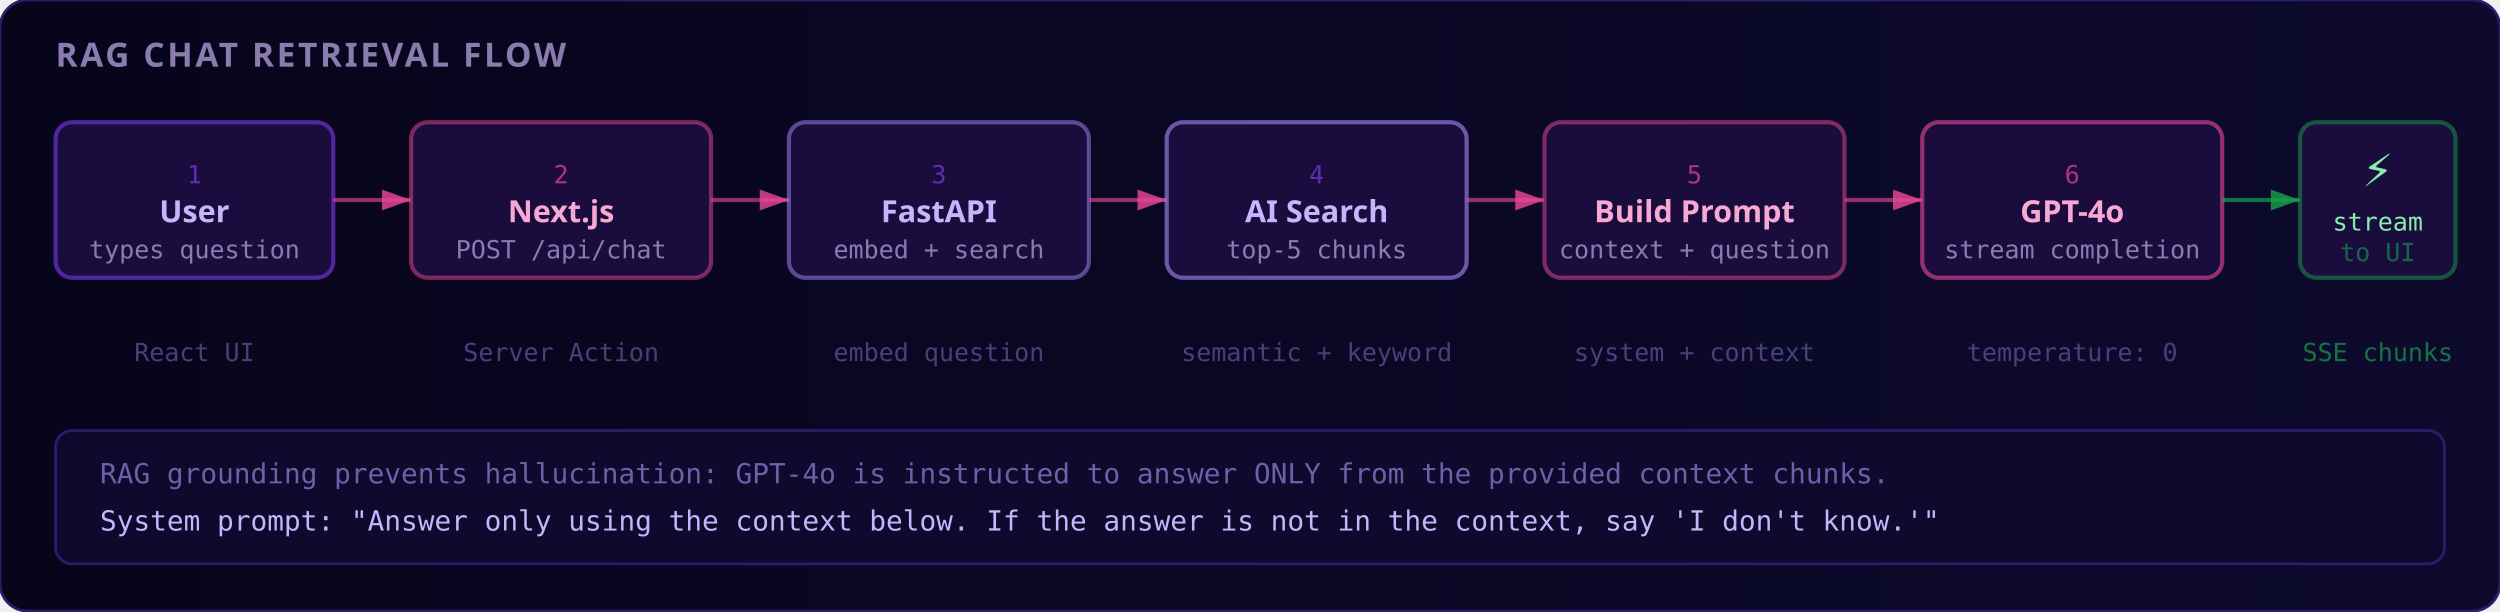
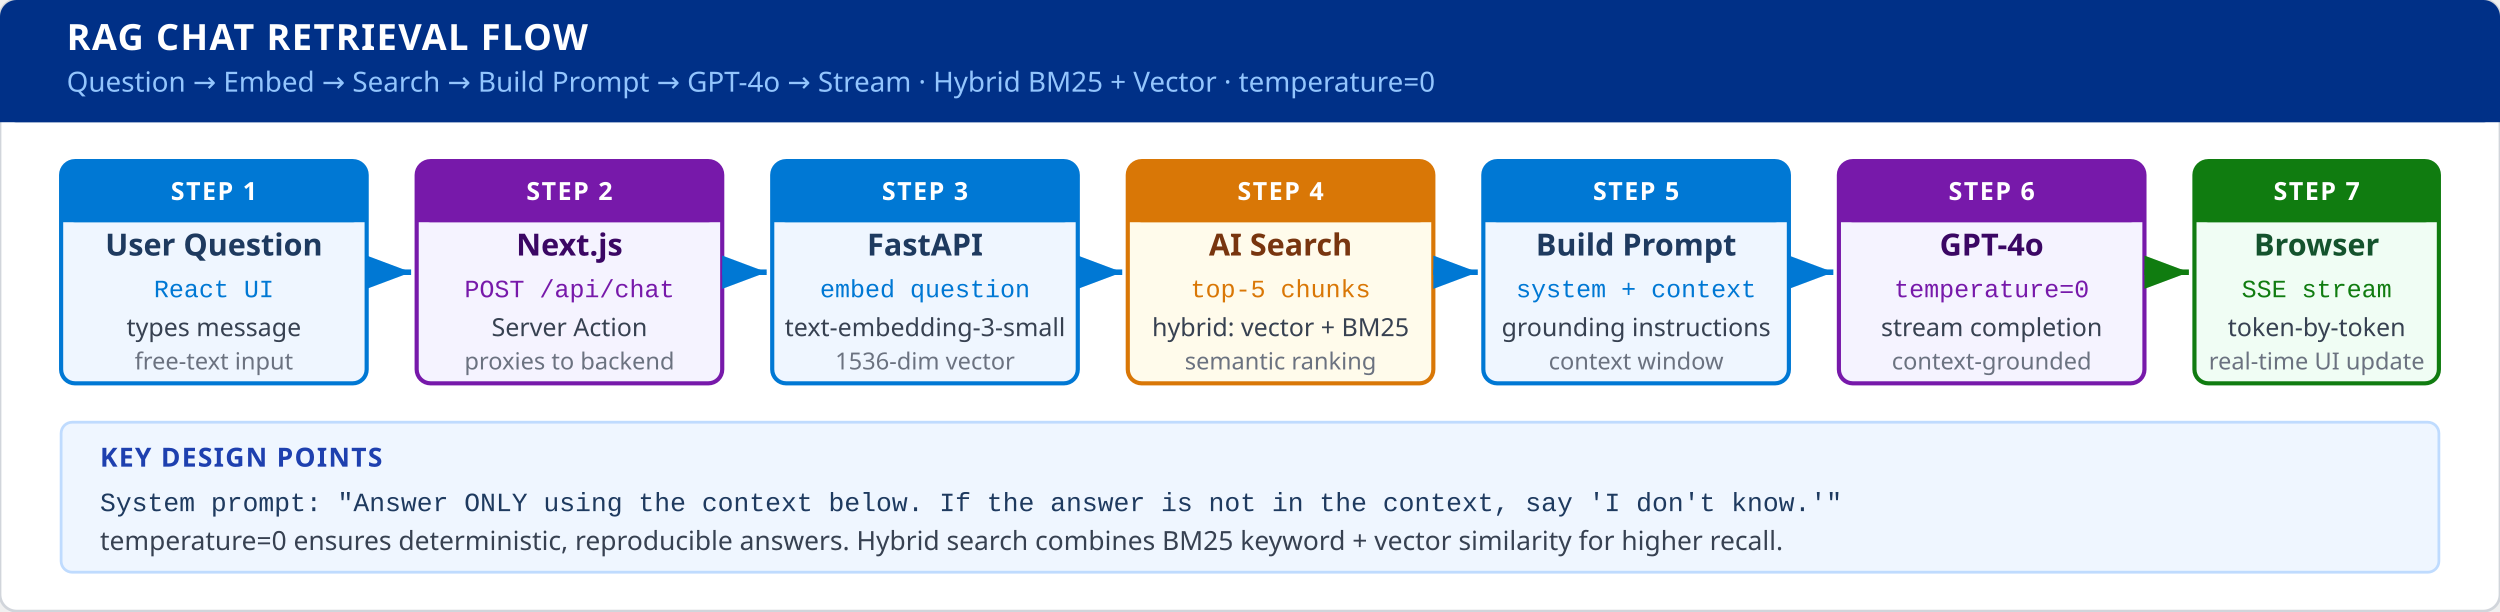
<svg xmlns="http://www.w3.org/2000/svg" width="900" height="220" viewBox="0 0 900 220">
  <defs>
-     <linearGradient id="bg" x1="0%" y1="0%" x2="100%" y2="0%">
-       <stop offset="0%" style="stop-color:#07051a" />
-       <stop offset="100%" style="stop-color:#0d0a2e" />
-     </linearGradient>
-     <marker id="arr" markerWidth="8" markerHeight="8" refX="7" refY="2.5" orient="auto">
-       <path d="M0,0 L0,5 L7,2.5 Z" fill="#ec4899" fill-opacity="0.8" />
+     <marker id="arr-blue" markerWidth="9" markerHeight="9" refX="8" refY="3" orient="auto">
+       <path d="M0,0 L0,6 L8,3 Z" fill="#0078D4" />
    </marker>
-     <marker id="arr-green" markerWidth="8" markerHeight="8" refX="7" refY="2.5" orient="auto">
-       <path d="M0,0 L0,5 L7,2.5 Z" fill="#16a34a" fill-opacity="0.8" />
+     <marker id="arr-green" markerWidth="9" markerHeight="9" refX="8" refY="3" orient="auto">
+       <path d="M0,0 L0,6 L8,3 Z" fill="#107C10" />
    </marker>
  </defs>
-   <rect width="900" height="220" rx="10" fill="url(#bg)" stroke="#2d1b6e" stroke-width="1" />
-   <text x="20" y="24" font-family="system-ui, sans-serif" font-size="12" font-weight="700" fill="#8b7cb0" letter-spacing="0.08em">RAG CHAT RETRIEVAL FLOW</text>
-   <rect x="20" y="44" width="100" height="56" rx="6" fill="#1a0d3d" stroke="#7c3aed" stroke-opacity="0.6" stroke-width="1.5" />
-   <text x="70" y="66" text-anchor="middle" font-family="monospace" font-size="9" fill="#7c3aed" fill-opacity="0.7">1</text>
-   <text x="70" y="80" text-anchor="middle" font-family="system-ui, sans-serif" font-size="11" font-weight="700" fill="#c4b5fd">User</text>
-   <text x="70" y="93" text-anchor="middle" font-family="monospace" font-size="9" fill="#8b7cb0">types question</text>
-   <line x1="120" y1="72" x2="148" y2="72" stroke="#ec4899" stroke-opacity="0.6" stroke-width="1.5" marker-end="url(#arr)" />
-   <rect x="148" y="44" width="108" height="56" rx="6" fill="#1a0d3d" stroke="#ec4899" stroke-opacity="0.5" stroke-width="1.5" />
-   <text x="202" y="66" text-anchor="middle" font-family="monospace" font-size="9" fill="#ec4899" fill-opacity="0.7">2</text>
-   <text x="202" y="80" text-anchor="middle" font-family="system-ui, sans-serif" font-size="11" font-weight="700" fill="#f9a8d4">Next.js</text>
-   <text x="202" y="93" text-anchor="middle" font-family="monospace" font-size="9" fill="#8b7cb0">POST /api/chat</text>
-   <line x1="256" y1="72" x2="284" y2="72" stroke="#ec4899" stroke-opacity="0.6" stroke-width="1.5" marker-end="url(#arr)" />
-   <rect x="284" y="44" width="108" height="56" rx="6" fill="#1a0d3d" stroke="#a78bfa" stroke-opacity="0.5" stroke-width="1.5" />
-   <text x="338" y="66" text-anchor="middle" font-family="monospace" font-size="9" fill="#7c3aed" fill-opacity="0.7">3</text>
-   <text x="338" y="80" text-anchor="middle" font-family="system-ui, sans-serif" font-size="11" font-weight="700" fill="#c4b5fd">FastAPI</text>
-   <text x="338" y="93" text-anchor="middle" font-family="monospace" font-size="9" fill="#8b7cb0">embed + search</text>
-   <line x1="392" y1="72" x2="420" y2="72" stroke="#ec4899" stroke-opacity="0.6" stroke-width="1.5" marker-end="url(#arr)" />
-   <rect x="420" y="44" width="108" height="56" rx="6" fill="#1a0d3d" stroke="#a78bfa" stroke-opacity="0.6" stroke-width="1.5" />
-   <text x="474" y="66" text-anchor="middle" font-family="monospace" font-size="9" fill="#7c3aed" fill-opacity="0.7">4</text>
-   <text x="474" y="80" text-anchor="middle" font-family="system-ui, sans-serif" font-size="11" font-weight="700" fill="#c4b5fd">AI Search</text>
-   <text x="474" y="93" text-anchor="middle" font-family="monospace" font-size="9" fill="#8b7cb0">top-5 chunks</text>
-   <line x1="528" y1="72" x2="556" y2="72" stroke="#ec4899" stroke-opacity="0.6" stroke-width="1.5" marker-end="url(#arr)" />
-   <rect x="556" y="44" width="108" height="56" rx="6" fill="#1a0d3d" stroke="#ec4899" stroke-opacity="0.5" stroke-width="1.5" />
-   <text x="610" y="66" text-anchor="middle" font-family="monospace" font-size="9" fill="#ec4899" fill-opacity="0.7">5</text>
-   <text x="610" y="80" text-anchor="middle" font-family="system-ui, sans-serif" font-size="11" font-weight="700" fill="#f9a8d4">Build Prompt</text>
-   <text x="610" y="93" text-anchor="middle" font-family="monospace" font-size="9" fill="#8b7cb0">context + question</text>
-   <line x1="664" y1="72" x2="692" y2="72" stroke="#ec4899" stroke-opacity="0.6" stroke-width="1.5" marker-end="url(#arr)" />
-   <rect x="692" y="44" width="108" height="56" rx="6" fill="#1a0d3d" stroke="#ec4899" stroke-opacity="0.6" stroke-width="1.5" />
-   <text x="746" y="66" text-anchor="middle" font-family="monospace" font-size="9" fill="#ec4899" fill-opacity="0.7">6</text>
-   <text x="746" y="80" text-anchor="middle" font-family="system-ui, sans-serif" font-size="11" font-weight="700" fill="#f9a8d4">GPT-4o</text>
-   <text x="746" y="93" text-anchor="middle" font-family="monospace" font-size="9" fill="#8b7cb0">stream completion</text>
-   <line x1="800" y1="72" x2="828" y2="72" stroke="#16a34a" stroke-opacity="0.7" stroke-width="1.5" marker-end="url(#arr-green)" />
-   <rect x="828" y="44" width="56" height="56" rx="6" fill="#1a0d3d" stroke="#16a34a" stroke-opacity="0.5" stroke-width="1.5" />
-   <text x="856" y="67" text-anchor="middle" font-family="system-ui, sans-serif" font-size="16" fill="#86efac">⚡</text>
-   <text x="856" y="83" text-anchor="middle" font-family="monospace" font-size="9" fill="#86efac">stream</text>
-   <text x="856" y="94" text-anchor="middle" font-family="monospace" font-size="9" fill="#16a34a" fill-opacity="0.6">to UI</text>
-   <text x="70" y="130" text-anchor="middle" font-family="monospace" font-size="9" fill="#4b3f7a">React UI</text>
-   <text x="202" y="130" text-anchor="middle" font-family="monospace" font-size="9" fill="#4b3f7a">Server Action</text>
-   <text x="338" y="130" text-anchor="middle" font-family="monospace" font-size="9" fill="#4b3f7a">embed question</text>
-   <text x="474" y="130" text-anchor="middle" font-family="monospace" font-size="9" fill="#4b3f7a">semantic + keyword</text>
-   <text x="610" y="130" text-anchor="middle" font-family="monospace" font-size="9" fill="#4b3f7a">system + context</text>
-   <text x="746" y="130" text-anchor="middle" font-family="monospace" font-size="9" fill="#4b3f7a">temperature: 0</text>
-   <text x="856" y="130" text-anchor="middle" font-family="monospace" font-size="9" fill="#16a34a" fill-opacity="0.7">SSE chunks</text>
-   <rect x="20" y="155" width="860" height="48" rx="6" fill="#0d0a2e" stroke="#2d1b6e" stroke-width="1" />
-   <text x="36" y="174" font-family="monospace" font-size="10" fill="#6d5fa8">RAG grounding prevents hallucination: GPT-4o is instructed to answer ONLY from the provided context chunks.</text>
-   <text x="36" y="191" font-family="monospace" font-size="10" fill="#c4b5fd">System prompt: "Answer only using the context below. If the answer is not in the context, say 'I don't know.'"</text>
+   <rect width="900" height="220" rx="6" fill="#FFFFFF" stroke="#D1D5DB" stroke-width="1" />
+   <rect width="900" height="44" rx="6" fill="#003087" />
+   <rect x="0" y="30" width="900" height="14" fill="#003087" />
+   <text x="24" y="18" font-family="'Segoe UI', system-ui, sans-serif" font-size="13" font-weight="700" fill="#FFFFFF" letter-spacing="0.04em">RAG CHAT RETRIEVAL FLOW</text>
+   <text x="24" y="33" font-family="'Segoe UI', system-ui, sans-serif" font-size="10" fill="#93C5FD">Question → Embed → Search → Build Prompt → GPT-4o → Stream  ·  Hybrid BM25 + Vector  ·  temperature=0</text>
+   <rect x="22" y="58" width="110" height="80" rx="5" fill="#EFF6FF" stroke="#0078D4" stroke-width="1.5" />
+   <rect x="22" y="58" width="110" height="22" rx="5" fill="#0078D4" />
+   <rect x="22" y="68" width="110" height="12" fill="#0078D4" />
+   <text x="77" y="72" text-anchor="middle" font-family="'Segoe UI', system-ui, sans-serif" font-size="9" font-weight="700" fill="#FFFFFF" letter-spacing="0.06em">STEP 1</text>
+   <text x="77" y="92" text-anchor="middle" font-family="'Segoe UI', system-ui, sans-serif" font-size="11" font-weight="700" fill="#1E3A5F">User Question</text>
+   <text x="77" y="107" text-anchor="middle" font-family="'Courier New', monospace" font-size="9" fill="#0078D4">React UI</text>
+   <text x="77" y="121" text-anchor="middle" font-family="'Segoe UI', system-ui, sans-serif" font-size="9" fill="#374151">types message</text>
+   <text x="77" y="133" text-anchor="middle" font-family="'Segoe UI', system-ui, sans-serif" font-size="8.5" fill="#6B7280">free-text input</text>
+   <line x1="132" y1="98" x2="148" y2="98" stroke="#0078D4" stroke-width="2" marker-end="url(#arr-blue)" />
+   <rect x="150" y="58" width="110" height="80" rx="5" fill="#F5F3FF" stroke="#7719AA" stroke-width="1.5" />
+   <rect x="150" y="58" width="110" height="22" rx="5" fill="#7719AA" />
+   <rect x="150" y="68" width="110" height="12" fill="#7719AA" />
+   <text x="205" y="72" text-anchor="middle" font-family="'Segoe UI', system-ui, sans-serif" font-size="9" font-weight="700" fill="#FFFFFF" letter-spacing="0.06em">STEP 2</text>
+   <text x="205" y="92" text-anchor="middle" font-family="'Segoe UI', system-ui, sans-serif" font-size="11" font-weight="700" fill="#3B0764">Next.js</text>
+   <text x="205" y="107" text-anchor="middle" font-family="'Courier New', monospace" font-size="9" fill="#7719AA">POST /api/chat</text>
+   <text x="205" y="121" text-anchor="middle" font-family="'Segoe UI', system-ui, sans-serif" font-size="9" fill="#374151">Server Action</text>
+   <text x="205" y="133" text-anchor="middle" font-family="'Segoe UI', system-ui, sans-serif" font-size="8.5" fill="#6B7280">proxies to backend</text>
+   <line x1="260" y1="98" x2="276" y2="98" stroke="#0078D4" stroke-width="2" marker-end="url(#arr-blue)" />
+   <rect x="278" y="58" width="110" height="80" rx="5" fill="#EFF6FF" stroke="#0078D4" stroke-width="1.5" />
+   <rect x="278" y="58" width="110" height="22" rx="5" fill="#0078D4" />
+   <rect x="278" y="68" width="110" height="12" fill="#0078D4" />
+   <text x="333" y="72" text-anchor="middle" font-family="'Segoe UI', system-ui, sans-serif" font-size="9" font-weight="700" fill="#FFFFFF" letter-spacing="0.06em">STEP 3</text>
+   <text x="333" y="92" text-anchor="middle" font-family="'Segoe UI', system-ui, sans-serif" font-size="11" font-weight="700" fill="#1E3A5F">FastAPI</text>
+   <text x="333" y="107" text-anchor="middle" font-family="'Courier New', monospace" font-size="9" fill="#0078D4">embed question</text>
+   <text x="333" y="121" text-anchor="middle" font-family="'Segoe UI', system-ui, sans-serif" font-size="9" fill="#374151">text-embedding-3-small</text>
+   <text x="333" y="133" text-anchor="middle" font-family="'Segoe UI', system-ui, sans-serif" font-size="8.5" fill="#6B7280">1536-dim vector</text>
+   <line x1="388" y1="98" x2="404" y2="98" stroke="#0078D4" stroke-width="2" marker-end="url(#arr-blue)" />
+   <rect x="406" y="58" width="110" height="80" rx="5" fill="#FFFBEB" stroke="#D97706" stroke-width="1.5" />
+   <rect x="406" y="58" width="110" height="22" rx="5" fill="#D97706" />
+   <rect x="406" y="68" width="110" height="12" fill="#D97706" />
+   <text x="461" y="72" text-anchor="middle" font-family="'Segoe UI', system-ui, sans-serif" font-size="9" font-weight="700" fill="#FFFFFF" letter-spacing="0.06em">STEP 4</text>
+   <text x="461" y="92" text-anchor="middle" font-family="'Segoe UI', system-ui, sans-serif" font-size="11" font-weight="700" fill="#78350F">AI Search</text>
+   <text x="461" y="107" text-anchor="middle" font-family="'Courier New', monospace" font-size="9" fill="#D97706">top-5 chunks</text>
+   <text x="461" y="121" text-anchor="middle" font-family="'Segoe UI', system-ui, sans-serif" font-size="9" fill="#374151">hybrid: vector + BM25</text>
+   <text x="461" y="133" text-anchor="middle" font-family="'Segoe UI', system-ui, sans-serif" font-size="8.5" fill="#6B7280">semantic ranking</text>
+   <line x1="516" y1="98" x2="532" y2="98" stroke="#0078D4" stroke-width="2" marker-end="url(#arr-blue)" />
+   <rect x="534" y="58" width="110" height="80" rx="5" fill="#EFF6FF" stroke="#0078D4" stroke-width="1.5" />
+   <rect x="534" y="58" width="110" height="22" rx="5" fill="#0078D4" />
+   <rect x="534" y="68" width="110" height="12" fill="#0078D4" />
+   <text x="589" y="72" text-anchor="middle" font-family="'Segoe UI', system-ui, sans-serif" font-size="9" font-weight="700" fill="#FFFFFF" letter-spacing="0.06em">STEP 5</text>
+   <text x="589" y="92" text-anchor="middle" font-family="'Segoe UI', system-ui, sans-serif" font-size="11" font-weight="700" fill="#1E3A5F">Build Prompt</text>
+   <text x="589" y="107" text-anchor="middle" font-family="'Courier New', monospace" font-size="9" fill="#0078D4">system + context</text>
+   <text x="589" y="121" text-anchor="middle" font-family="'Segoe UI', system-ui, sans-serif" font-size="9" fill="#374151">grounding instructions</text>
+   <text x="589" y="133" text-anchor="middle" font-family="'Segoe UI', system-ui, sans-serif" font-size="8.5" fill="#6B7280">context window</text>
+   <line x1="644" y1="98" x2="660" y2="98" stroke="#0078D4" stroke-width="2" marker-end="url(#arr-blue)" />
+   <rect x="662" y="58" width="110" height="80" rx="5" fill="#F5F3FF" stroke="#7719AA" stroke-width="1.5" />
+   <rect x="662" y="58" width="110" height="22" rx="5" fill="#7719AA" />
+   <rect x="662" y="68" width="110" height="12" fill="#7719AA" />
+   <text x="717" y="72" text-anchor="middle" font-family="'Segoe UI', system-ui, sans-serif" font-size="9" font-weight="700" fill="#FFFFFF" letter-spacing="0.06em">STEP 6</text>
+   <text x="717" y="92" text-anchor="middle" font-family="'Segoe UI', system-ui, sans-serif" font-size="11" font-weight="700" fill="#3B0764">GPT-4o</text>
+   <text x="717" y="107" text-anchor="middle" font-family="'Courier New', monospace" font-size="9" fill="#7719AA">temperature=0</text>
+   <text x="717" y="121" text-anchor="middle" font-family="'Segoe UI', system-ui, sans-serif" font-size="9" fill="#374151">stream completion</text>
+   <text x="717" y="133" text-anchor="middle" font-family="'Segoe UI', system-ui, sans-serif" font-size="8.5" fill="#6B7280">context-grounded</text>
+   <line x1="772" y1="98" x2="788" y2="98" stroke="#107C10" stroke-width="2" marker-end="url(#arr-green)" />
+   <rect x="790" y="58" width="88" height="80" rx="5" fill="#F0FDF4" stroke="#107C10" stroke-width="1.5" />
+   <rect x="790" y="58" width="88" height="22" rx="5" fill="#107C10" />
+   <rect x="790" y="68" width="88" height="12" fill="#107C10" />
+   <text x="834" y="72" text-anchor="middle" font-family="'Segoe UI', system-ui, sans-serif" font-size="9" font-weight="700" fill="#FFFFFF" letter-spacing="0.06em">STEP 7</text>
+   <text x="834" y="92" text-anchor="middle" font-family="'Segoe UI', system-ui, sans-serif" font-size="11" font-weight="700" fill="#14532D">Browser</text>
+   <text x="834" y="107" text-anchor="middle" font-family="'Courier New', monospace" font-size="9" fill="#107C10">SSE stream</text>
+   <text x="834" y="121" text-anchor="middle" font-family="'Segoe UI', system-ui, sans-serif" font-size="9" fill="#374151">token-by-token</text>
+   <text x="834" y="133" text-anchor="middle" font-family="'Segoe UI', system-ui, sans-serif" font-size="8.5" fill="#6B7280">real-time UI update</text>
+   <rect x="22" y="152" width="856" height="54" rx="4" fill="#EFF6FF" stroke="#BFDBFE" stroke-width="1" />
+   <text x="36" y="168" font-family="'Segoe UI', system-ui, sans-serif" font-size="9.5" font-weight="700" fill="#1E40AF" letter-spacing="0.05em">KEY DESIGN POINTS</text>
+   <text x="36" y="184" font-family="'Courier New', monospace" font-size="9.5" fill="#1E3A5F">System prompt: "Answer ONLY using the context below. If the answer is not in the context, say 'I don't know.'"</text>
+   <text x="36" y="198" font-family="'Segoe UI', system-ui, sans-serif" font-size="9.5" fill="#374151">temperature=0 ensures deterministic, reproducible answers.  Hybrid search combines BM25 keyword + vector similarity for higher recall.</text>
</svg>
